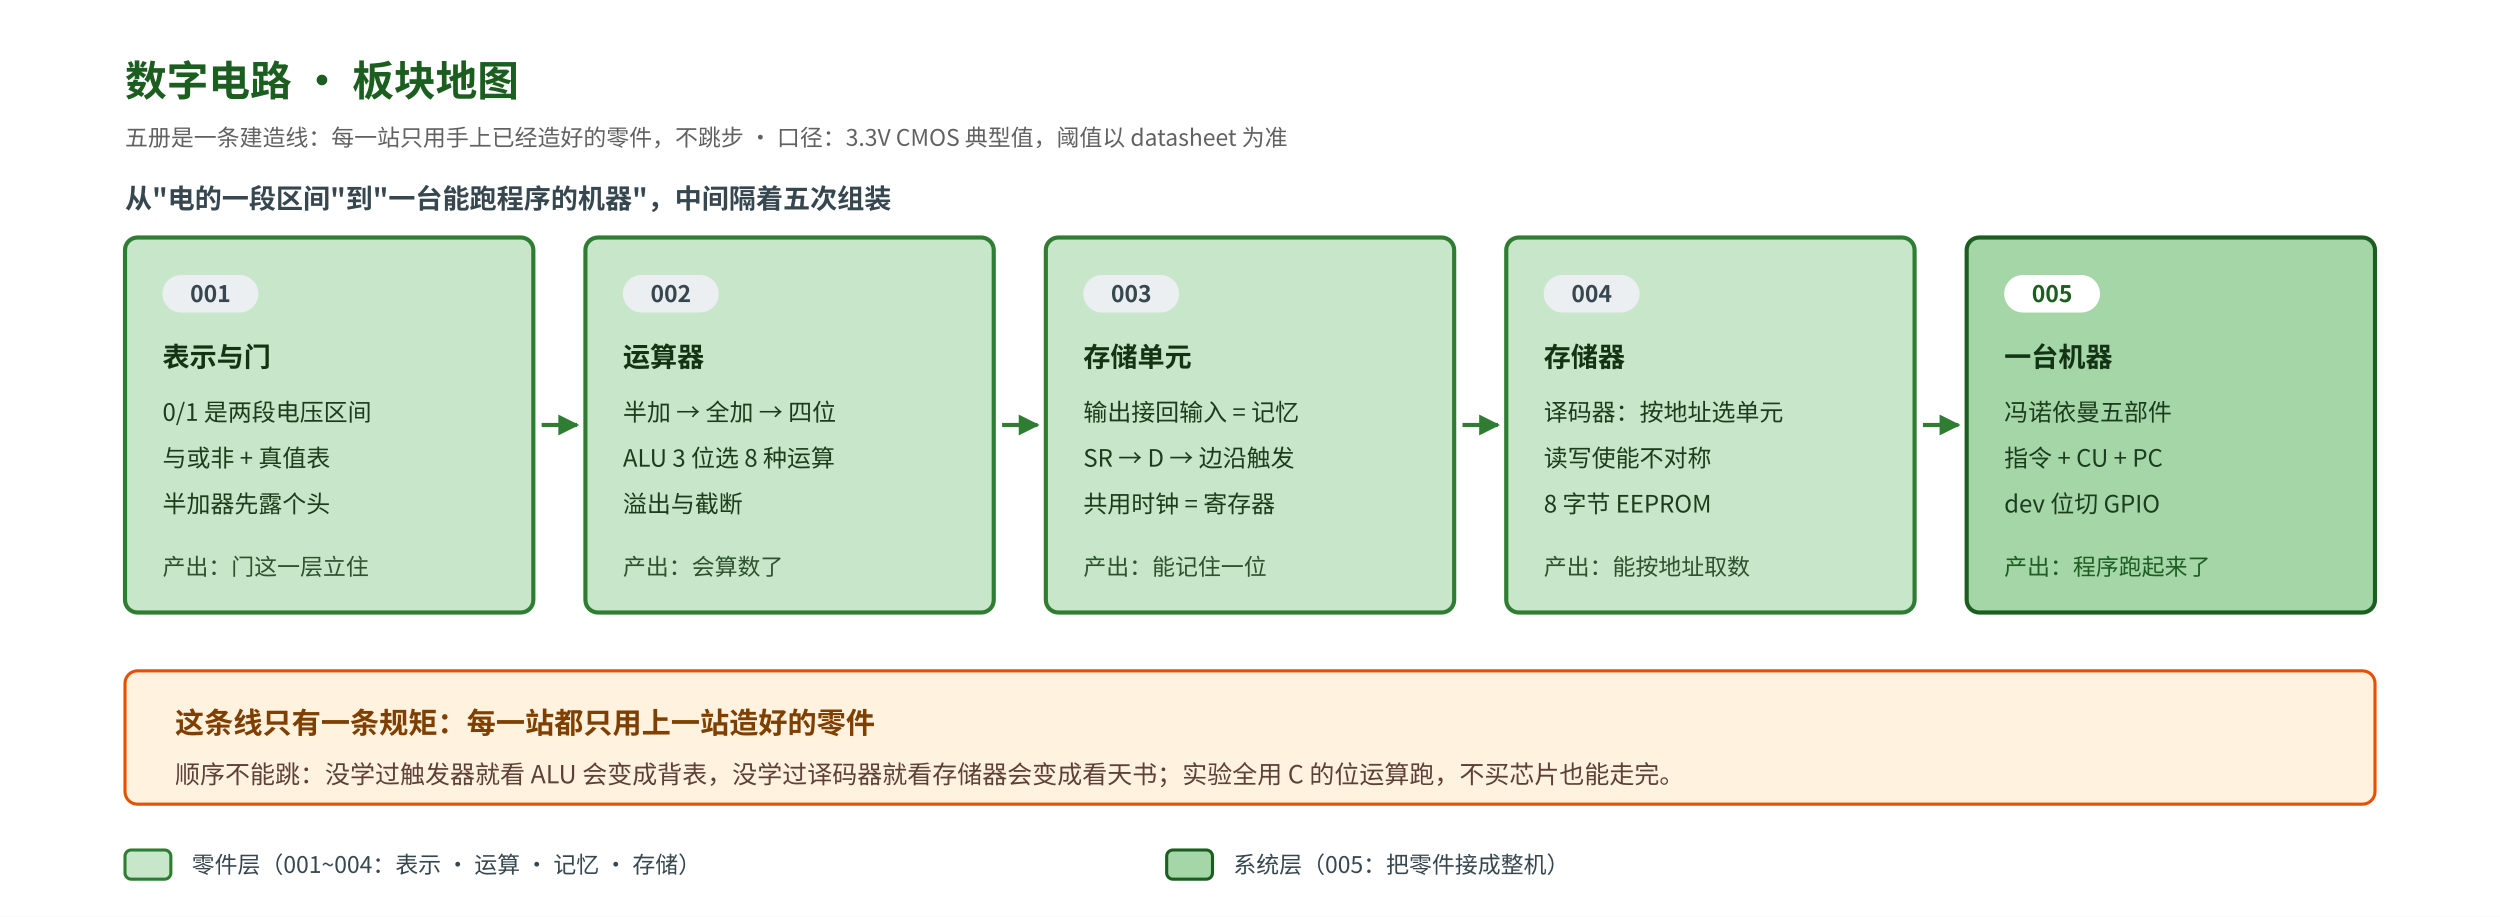
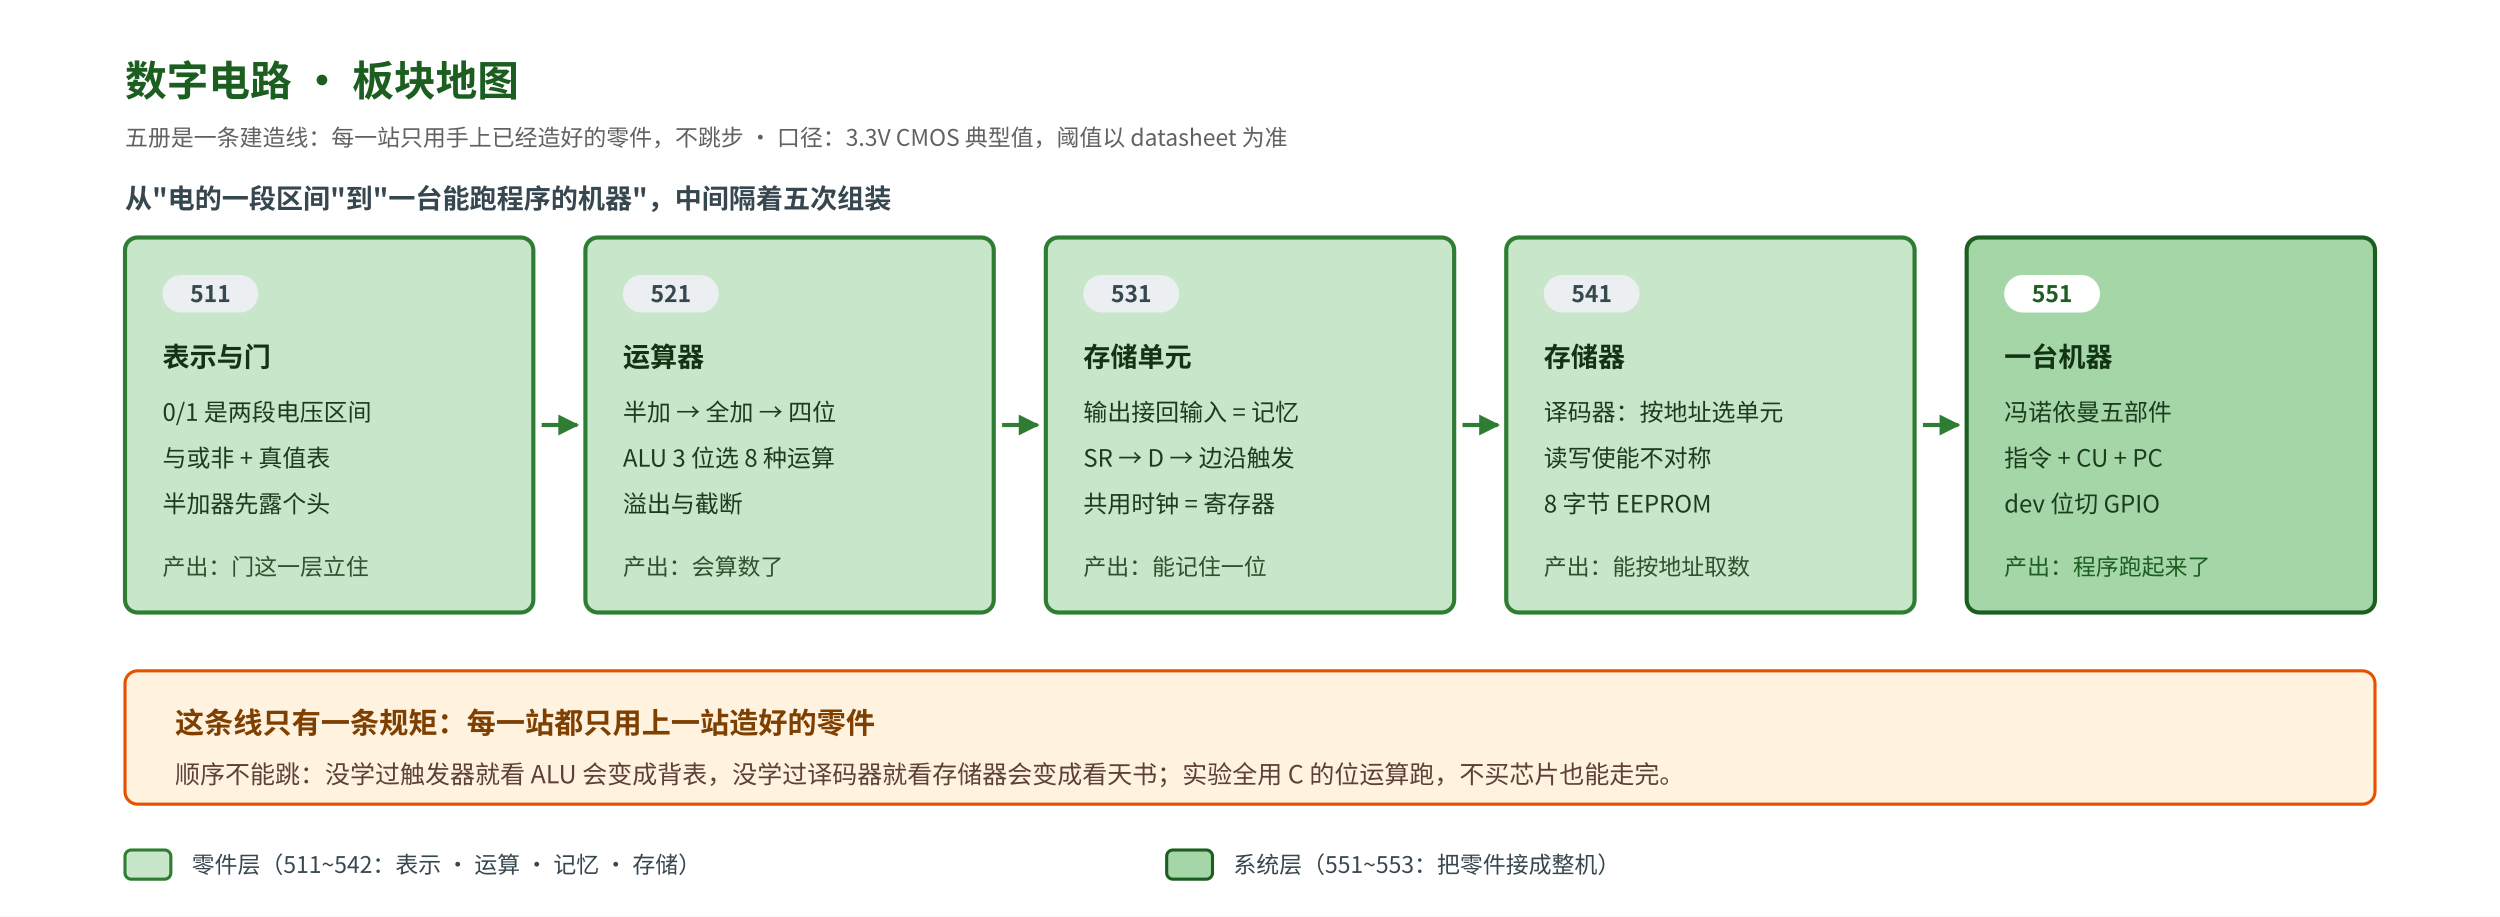
<svg xmlns="http://www.w3.org/2000/svg" viewBox="0 0 1200 440" font-family="'Microsoft YaHei','PingFang SC','Noto Sans CJK SC',sans-serif">
  <rect x="0" y="0" width="1200" height="440" fill="#ffffff" />
  <defs>
    <marker id="arwG" viewBox="0 0 10 10" refX="9" refY="5" markerWidth="10" markerHeight="10" markerUnits="userSpaceOnUse" orient="auto-start-reverse">
      <path d="M 0 0 L 10 5 L 0 10 z" fill="#2e7d32" />
    </marker>
  </defs>
  <text x="60" y="46" font-size="20" font-weight="bold" fill="#1b5e20">数字电路 · 板块地图</text>
  <text x="60" y="70" font-size="11" fill="#616161">五册是一条建造线：每一站只用手上已经造好的零件，不跳步 · 口径：3.3V CMOS 典型值，阈值以 datasheet 为准</text>
  <text x="60" y="100" font-size="13" font-weight="bold" fill="#37474f">从"电的一段区间"到"一台能跑程序的机器"，中间隔着五次组装</text>
  <rect x="60" y="114" width="196" height="180" rx="6" fill="#c8e6c9" stroke="#2e7d32" stroke-width="2" />
  <rect x="78" y="132" width="46" height="18" rx="9" fill="#eceff1" />
-   <text x="101" y="145" font-size="11" font-weight="bold" fill="#37474f" text-anchor="middle">001</text>
+   <text x="101" y="145" font-size="11" font-weight="bold" fill="#37474f" text-anchor="middle">511</text>
  <text x="78" y="176" font-size="13" font-weight="bold" fill="#123314">表示与门</text>
  <text x="78" y="202" font-size="11.5" fill="#1b3d1e">0/1 是两段电压区间</text>
  <text x="78" y="224" font-size="11.5" fill="#1b3d1e">与或非 + 真值表</text>
  <text x="78" y="246" font-size="11.5" fill="#1b3d1e">半加器先露个头</text>
  <text x="78" y="276" font-size="11" fill="#2e5230">产出：门这一层立住</text>
  <line x1="260" y1="204" x2="277" y2="204" stroke="#2e7d32" stroke-width="2" marker-end="url(#arwG)" />
  <rect x="281" y="114" width="196" height="180" rx="6" fill="#c8e6c9" stroke="#2e7d32" stroke-width="2" />
  <rect x="299" y="132" width="46" height="18" rx="9" fill="#eceff1" />
-   <text x="322" y="145" font-size="11" font-weight="bold" fill="#37474f" text-anchor="middle">002</text>
+   <text x="322" y="145" font-size="11" font-weight="bold" fill="#37474f" text-anchor="middle">521</text>
  <text x="299" y="176" font-size="13" font-weight="bold" fill="#123314">运算器</text>
  <text x="299" y="202" font-size="11.5" fill="#1b3d1e">半加 → 全加 → 四位</text>
  <text x="299" y="224" font-size="11.5" fill="#1b3d1e">ALU 3 位选 8 种运算</text>
  <text x="299" y="246" font-size="11.5" fill="#1b3d1e">溢出与截断</text>
  <text x="299" y="276" font-size="11" fill="#2e5230">产出：会算数了</text>
  <line x1="481" y1="204" x2="498" y2="204" stroke="#2e7d32" stroke-width="2" marker-end="url(#arwG)" />
  <rect x="502" y="114" width="196" height="180" rx="6" fill="#c8e6c9" stroke="#2e7d32" stroke-width="2" />
  <rect x="520" y="132" width="46" height="18" rx="9" fill="#eceff1" />
-   <text x="543" y="145" font-size="11" font-weight="bold" fill="#37474f" text-anchor="middle">003</text>
+   <text x="543" y="145" font-size="11" font-weight="bold" fill="#37474f" text-anchor="middle">531</text>
  <text x="520" y="176" font-size="13" font-weight="bold" fill="#123314">存储单元</text>
  <text x="520" y="202" font-size="11.5" fill="#1b3d1e">输出接回输入 = 记忆</text>
  <text x="520" y="224" font-size="11.5" fill="#1b3d1e">SR → D → 边沿触发</text>
  <text x="520" y="246" font-size="11.5" fill="#1b3d1e">共用时钟 = 寄存器</text>
  <text x="520" y="276" font-size="11" fill="#2e5230">产出：能记住一位</text>
  <line x1="702" y1="204" x2="719" y2="204" stroke="#2e7d32" stroke-width="2" marker-end="url(#arwG)" />
  <rect x="723" y="114" width="196" height="180" rx="6" fill="#c8e6c9" stroke="#2e7d32" stroke-width="2" />
  <rect x="741" y="132" width="46" height="18" rx="9" fill="#eceff1" />
-   <text x="764" y="145" font-size="11" font-weight="bold" fill="#37474f" text-anchor="middle">004</text>
+   <text x="764" y="145" font-size="11" font-weight="bold" fill="#37474f" text-anchor="middle">541</text>
  <text x="741" y="176" font-size="13" font-weight="bold" fill="#123314">存储器</text>
  <text x="741" y="202" font-size="11.5" fill="#1b3d1e">译码器：按地址选单元</text>
  <text x="741" y="224" font-size="11.5" fill="#1b3d1e">读写使能不对称</text>
  <text x="741" y="246" font-size="11.5" fill="#1b3d1e">8 字节 EEPROM</text>
  <text x="741" y="276" font-size="11" fill="#2e5230">产出：能按地址取数</text>
  <line x1="923" y1="204" x2="940" y2="204" stroke="#2e7d32" stroke-width="2" marker-end="url(#arwG)" />
  <rect x="944" y="114" width="196" height="180" rx="6" fill="#a5d6a7" stroke="#1b5e20" stroke-width="2" />
  <rect x="962" y="132" width="46" height="18" rx="9" fill="#ffffff" />
-   <text x="985" y="145" font-size="11" font-weight="bold" fill="#1b5e20" text-anchor="middle">005</text>
+   <text x="985" y="145" font-size="11" font-weight="bold" fill="#1b5e20" text-anchor="middle">551</text>
  <text x="962" y="176" font-size="13" font-weight="bold" fill="#123314">一台机器</text>
  <text x="962" y="202" font-size="11.5" fill="#1b3d1e">冯诺依曼五部件</text>
  <text x="962" y="224" font-size="11.5" fill="#1b3d1e">指令 + CU + PC</text>
  <text x="962" y="246" font-size="11.5" fill="#1b3d1e">dev 位切 GPIO</text>
  <text x="962" y="276" font-size="11" fill="#1b5e20">产出：程序跑起来了</text>
  <rect x="60" y="322" width="1080" height="64" rx="6" fill="#fff3e0" stroke="#e65100" stroke-width="1.5" />
  <text x="84" y="352" font-size="14" font-weight="bold" fill="#7f3f00">这条线只有一条规矩：每一站都只用上一站造好的零件</text>
  <text x="84" y="376" font-size="12" fill="#5d4037">顺序不能跳：没学过触发器就看 ALU 会变成背表，没学过译码器就看存储器会变成看天书；实验全用 C 的位运算跑，不买芯片也能走完。</text>
  <rect x="60" y="408" width="22" height="14" rx="3" fill="#c8e6c9" stroke="#2e7d32" stroke-width="1.5" />
-   <text x="92" y="419" font-size="11" fill="#37474f">零件层（001~004：表示 · 运算 · 记忆 · 存储）</text>
+   <text x="92" y="419" font-size="11" fill="#37474f">零件层（511~542：表示 · 运算 · 记忆 · 存储）</text>
  <rect x="560" y="408" width="22" height="14" rx="3" fill="#a5d6a7" stroke="#1b5e20" stroke-width="1.5" />
-   <text x="592" y="419" font-size="11" fill="#37474f">系统层（005：把零件接成整机）</text>
+   <text x="592" y="419" font-size="11" fill="#37474f">系统层（551~553：把零件接成整机）</text>
</svg>
